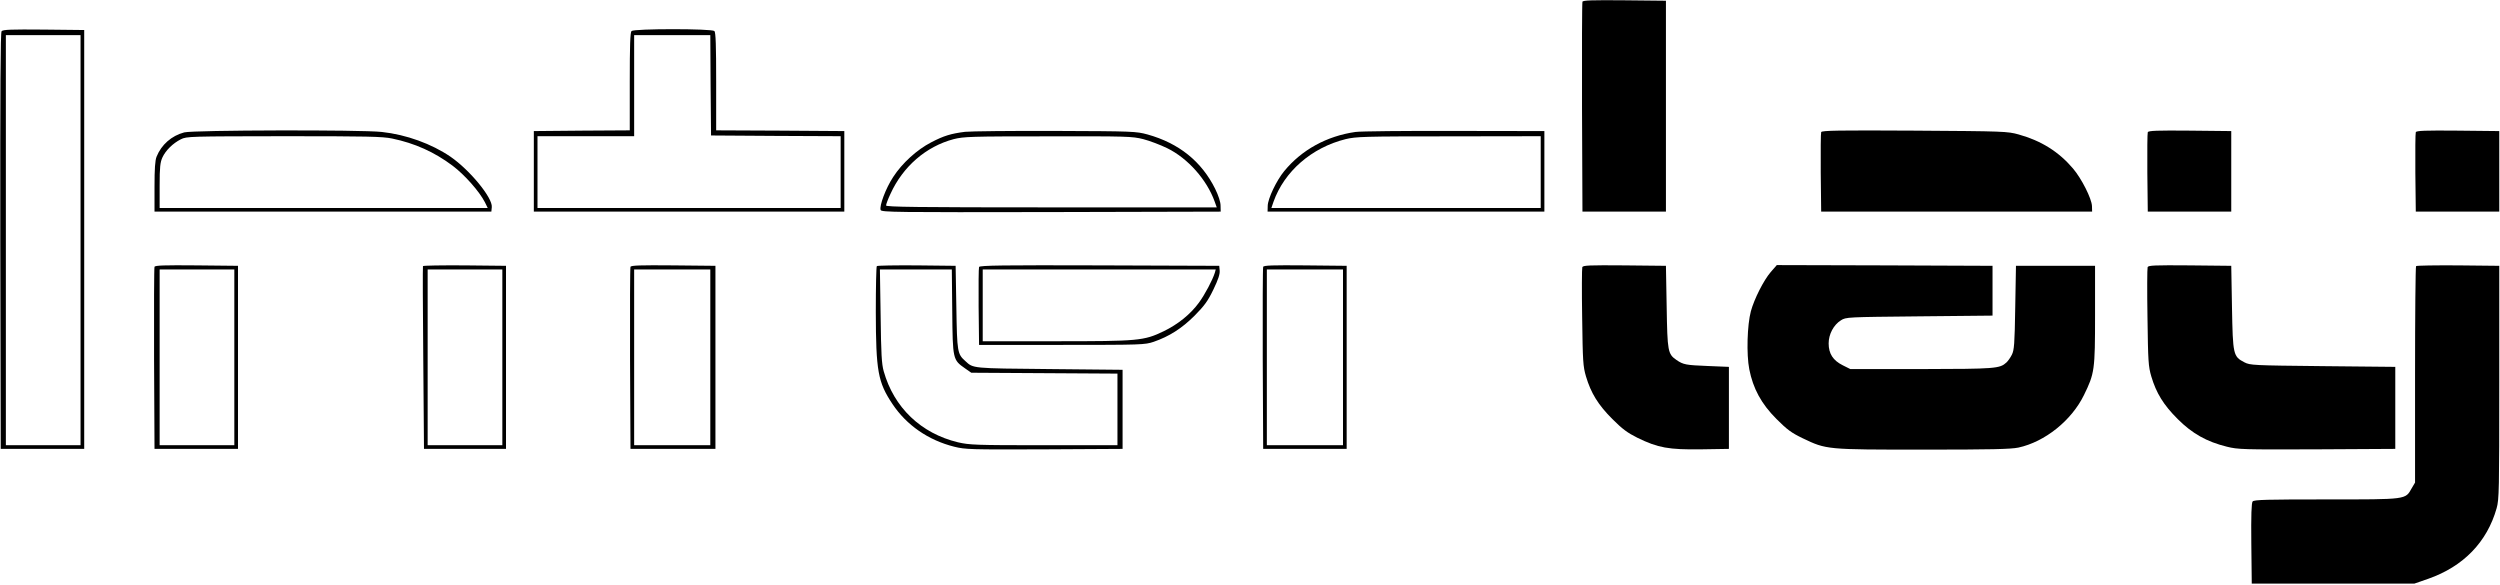
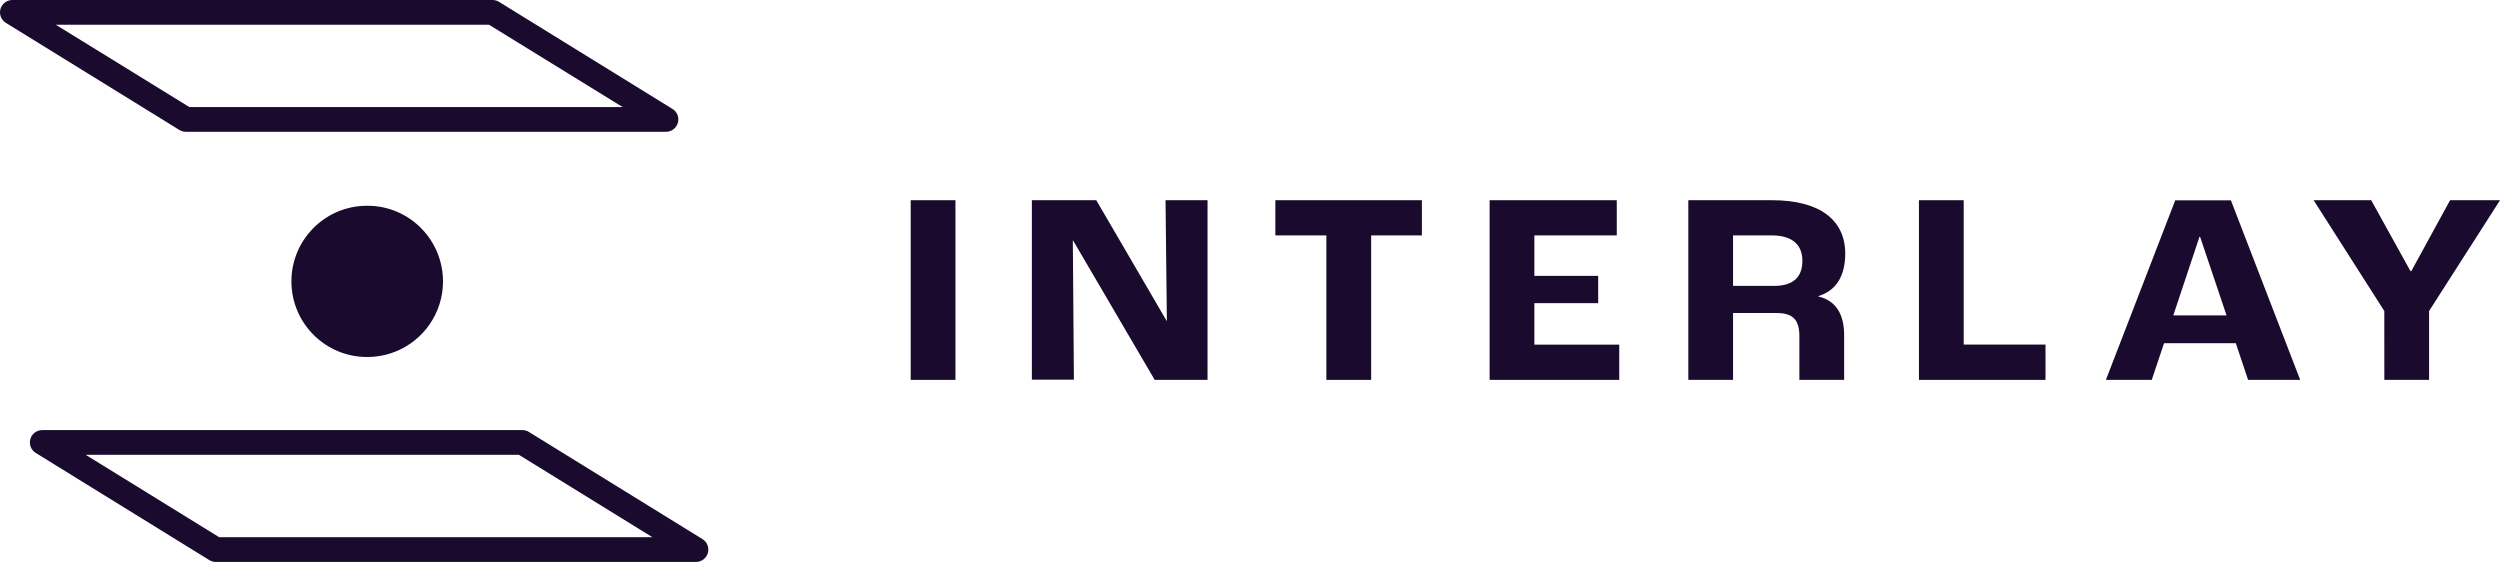
- <svg xmlns="http://www.w3.org/2000/svg" version="1.0" width="1707pt" height="399pt" viewBox="0 0 1707 399" preserveAspectRatio="xMidYMid meet">
-   <g transform="translate(0,399) scale(0.1,-0.1)" fill="#000000" stroke="none">
-     <path d="M10805 3978 c-3 -7 -4 -332 -3 -723 l3 -710 285 0 285 0 0 720 0 720 -283 3 c-221 2 -284 0 -287 -10z" />
-     <path d="M11 3777 c-8 -11 -10 -383 -9 -1433 l3 -1419 285 0 285 0 0 1430 0 1430 -276 3 c-224 2 -278 0 -288 -11z m539 -1427 l0 -1400 -255 0 -255 0 0 1400 0 1400 255 0 255 0 0 -1400z" />
-     <path d="M4312 3778 c-9 -9 -12 -99 -12 -345 l0 -333 -327 -2 -328 -3 0 -275 0 -275 1060 0 1060 0 0 275 0 275 -437 3 -438 2 0 333 c0 246 -3 336 -12 345 -17 17 -549 17 -566 0z m540 -370 l3 -343 443 -3 442 -2 0 -245 0 -245 -1035 0 -1035 0 0 245 0 245 330 0 330 0 0 345 0 345 260 0 260 0 2 -342z" />
-     <path d="M1258 3086 c-87 -23 -156 -84 -189 -166 -10 -25 -14 -82 -14 -205 l0 -170 1150 0 1150 0 3 31 c6 63 -149 252 -282 344 -129 88 -302 151 -469 169 -143 16 -1288 13 -1349 -3z m1420 -42 c154 -32 288 -92 413 -186 82 -62 182 -175 220 -249 l19 -39 -1120 0 -1120 0 0 153 c0 127 4 159 19 192 22 48 72 97 126 124 39 20 62 20 703 21 567 0 674 -2 740 -16z" />
-     <path d="M6590 3090 c-96 -12 -146 -27 -232 -72 -97 -50 -198 -142 -259 -236 -51 -77 -96 -198 -86 -226 6 -15 101 -16 1164 -14 l1158 3 -1 41 c0 25 -14 68 -37 115 -93 187 -247 311 -462 371 -78 21 -96 22 -630 24 -302 1 -579 -2 -615 -6z m1216 -50 c43 -11 117 -39 164 -62 141 -69 271 -216 324 -365 l14 -39 -1129 0 c-922 0 -1129 3 -1129 13 0 8 13 43 30 79 85 187 243 324 432 374 68 17 115 19 644 19 538 1 575 0 650 -19z" />
-     <path d="M9255 3089 c-196 -28 -367 -122 -486 -267 -53 -64 -112 -188 -113 -237 l-1 -40 945 0 945 0 0 275 0 275 -615 1 c-338 1 -642 -2 -675 -7z m1265 -274 l0 -245 -920 0 -919 0 14 41 c74 209 261 371 493 429 71 17 124 19 705 19 l627 1 0 -245z" />
-     <path d="M12435 3088 c-3 -7 -4 -132 -3 -278 l3 -265 925 0 925 0 -1 38 c-2 51 -71 188 -130 257 -98 115 -217 189 -371 232 -76 21 -98 22 -711 26 -518 3 -633 1 -637 -10z" />
-     <path d="M14665 3087 c-3 -7 -4 -131 -3 -277 l3 -265 285 0 285 0 0 275 0 275 -283 3 c-222 2 -284 0 -287 -11z" />
-     <path d="M16495 3087 c-3 -7 -4 -131 -3 -277 l3 -265 285 0 285 0 0 275 0 275 -283 3 c-222 2 -284 0 -287 -11z" />
-     <path d="M1055 2168 c-3 -7 -4 -290 -3 -628 l3 -615 285 0 285 0 0 625 0 625 -283 3 c-221 2 -284 0 -287 -10z m545 -618 l0 -600 -255 0 -255 0 0 600 0 600 255 0 255 0 0 -600z" />
-     <path d="M2888 2173 c-2 -5 -1 -287 2 -628 l5 -620 280 0 280 0 0 625 0 625 -282 3 c-155 1 -283 -1 -285 -5z m542 -623 l0 -600 -255 0 -255 0 0 600 0 600 255 0 255 0 0 -600z" />
-     <path d="M4305 2168 c-3 -7 -4 -290 -3 -628 l3 -615 290 0 290 0 0 625 0 625 -288 3 c-225 2 -289 0 -292 -10z m545 -618 l0 -600 -260 0 -260 0 0 600 0 600 260 0 260 0 0 -600z" />
-     <path d="M5987 2173 c-4 -3 -7 -144 -7 -312 1 -405 14 -480 114 -630 96 -144 245 -247 421 -291 76 -19 109 -20 615 -18 l535 3 0 270 0 270 -500 5 c-530 5 -519 4 -573 54 -55 49 -57 60 -62 366 l-5 285 -266 3 c-146 1 -268 -1 -272 -5z m515 -310 c3 -327 4 -330 87 -388 l43 -30 499 -3 499 -3 0 -244 0 -245 -502 0 c-469 0 -509 2 -587 20 -253 61 -437 237 -507 485 -14 49 -18 119 -21 378 l-5 317 245 0 246 0 3 -287z" />
-     <path d="M6685 2167 c-3 -7 -4 -129 -3 -272 l3 -260 565 0 c548 0 567 1 627 21 107 37 193 92 280 179 67 68 90 99 128 178 33 68 45 105 43 129 l-3 33 -818 3 c-654 2 -819 0 -822 -11z m1610 -39 c-16 -51 -68 -149 -109 -205 -58 -79 -142 -147 -241 -195 -135 -65 -172 -68 -736 -68 l-499 0 0 245 0 245 796 0 795 0 -6 -22z" />
-     <path d="M8625 2168 c-3 -7 -4 -290 -3 -628 l3 -615 285 0 285 0 0 625 0 625 -283 3 c-221 2 -284 0 -287 -10z m545 -618 l0 -600 -260 0 -260 0 0 600 0 600 260 0 260 0 0 -600z" />
-     <path d="M10804 2166 c-3 -9 -4 -163 -1 -343 4 -302 6 -334 26 -403 34 -114 83 -194 180 -291 69 -69 103 -94 171 -128 141 -69 214 -82 436 -79 l189 3 0 280 0 280 -145 6 c-149 6 -166 9 -213 41 -59 41 -62 57 -67 363 l-5 280 -283 3 c-242 2 -283 0 -288 -12z" />
-     <path d="M12091 2133 c-49 -57 -113 -184 -136 -268 -25 -93 -31 -294 -11 -396 26 -132 82 -236 186 -340 73 -73 101 -94 180 -132 161 -77 160 -77 822 -77 464 0 597 3 650 14 180 39 362 184 447 358 73 149 76 170 76 548 l0 335 -270 0 -270 0 -5 -285 c-4 -249 -7 -290 -23 -322 -10 -20 -27 -44 -37 -53 -46 -42 -73 -44 -581 -45 l-485 0 -52 26 c-66 33 -96 79 -96 149 0 63 34 127 84 158 35 22 41 22 535 27 l500 5 0 170 0 170 -737 3 -736 2 -41 -47z" />
-     <path d="M14664 2166 c-3 -9 -4 -163 -1 -343 4 -302 6 -334 26 -403 34 -114 83 -194 180 -291 99 -99 198 -155 336 -189 76 -19 109 -20 615 -18 l535 3 0 280 0 280 -495 5 c-478 5 -496 6 -535 26 -77 40 -79 51 -85 374 l-5 285 -283 3 c-242 2 -283 0 -288 -12z" />
-     <path d="M16497 2173 c-4 -3 -7 -337 -7 -742 l0 -736 -23 -39 c-44 -78 -29 -76 -583 -76 -404 0 -494 -2 -503 -14 -8 -9 -11 -94 -9 -287 l3 -274 555 0 555 0 95 33 c240 84 402 251 467 482 17 60 18 121 18 860 l0 795 -281 3 c-154 1 -283 -1 -287 -5z" />
+ <svg xmlns="http://www.w3.org/2000/svg" viewBox="0 0 1112.2 249.97">
+   <defs>
+     <style>.cls-1{fill:#1a0a2d;}</style>
+   </defs>
+   <g id="Layer_2" data-name="Layer 2">
+     <g id="Layer_1-2" data-name="Layer 1">
+       <path class="cls-1" d="M309.59,250H96a5.53,5.53,0,0,1-2.88-.82L15.9,201.5a5.49,5.49,0,0,1,2.88-10.16H232.4a5.56,5.56,0,0,1,2.89.82l77.18,47.65A5.49,5.49,0,0,1,309.59,250ZM97.52,239H290.25l-59.4-36.67H38.11Z" />
+       <path class="cls-1" d="M296.29,58.63H82.67a5.5,5.5,0,0,1-2.88-.82L2.6,10.16A5.49,5.49,0,0,1,5.49,0H219.11A5.5,5.5,0,0,1,222,.82l77.18,47.65a5.49,5.49,0,0,1-2.88,10.16Zm-212.06-11H277L217.55,11H24.82Z" />
+       <path class="cls-1" d="M187,101.16a33.4,33.4,0,0,0-23.53-9.62h-.35a33.64,33.64,0,0,0,.33,67.28h.34A33.64,33.64,0,0,0,187,101.16Z" />
+       <path class="cls-1" d="M405.15,89.07h19.91V169H405.15Z" />
+       <path class="cls-1" d="M459.06,89.07h28.65L519,142.73h.12l-.6-53.66h18.69V169H513.7L477.4,107h-.12l.48,61.92h-18.7Z" />
+       <path class="cls-1" d="M590.08,104.73h-22.7V89.07h65.19v15.66H610V169H590.08Z" />
+       <path class="cls-1" d="M662.7,89.07h56.57v15.66H682.61v18H711v12.14H682.61v18.45h37.76V169H662.7Z" />
+       <path class="cls-1" d="M751.1,89.07h37.27c21.13,0,32.54,8.74,32.54,23.79,0,10.2-4.37,16.64-11.9,18.82v.24c7.89,1.82,11.41,8.14,11.41,17.12V169H800.51v-19.3c0-7.28-2.67-10.44-10.2-10.44H771V169H751.1Zm38.12,38.12c8.38,0,12.63-3.76,12.63-11.17,0-7-4.37-11.29-13.6-11.29H771v22.46Z" />
+       <path class="cls-1" d="M853.7,89.07h19.91v64.22H910V169H853.7Z" />
+       <path class="cls-1" d="M994.66,152.68H962.74L957.27,169h-20.4l30.85-79.88h24.76L1023.31,169h-23.18Zm-4.12-12.38-11.78-35h-.24l-11.66,35Z" />
+       <path class="cls-1" d="M1060.73,138.36l-31.44-49.29h25.61l17.48,31.56h.36L1090,89.07h22.21l-31.56,49.29V169h-19.91Z" />
+     </g>
  </g>
</svg>
